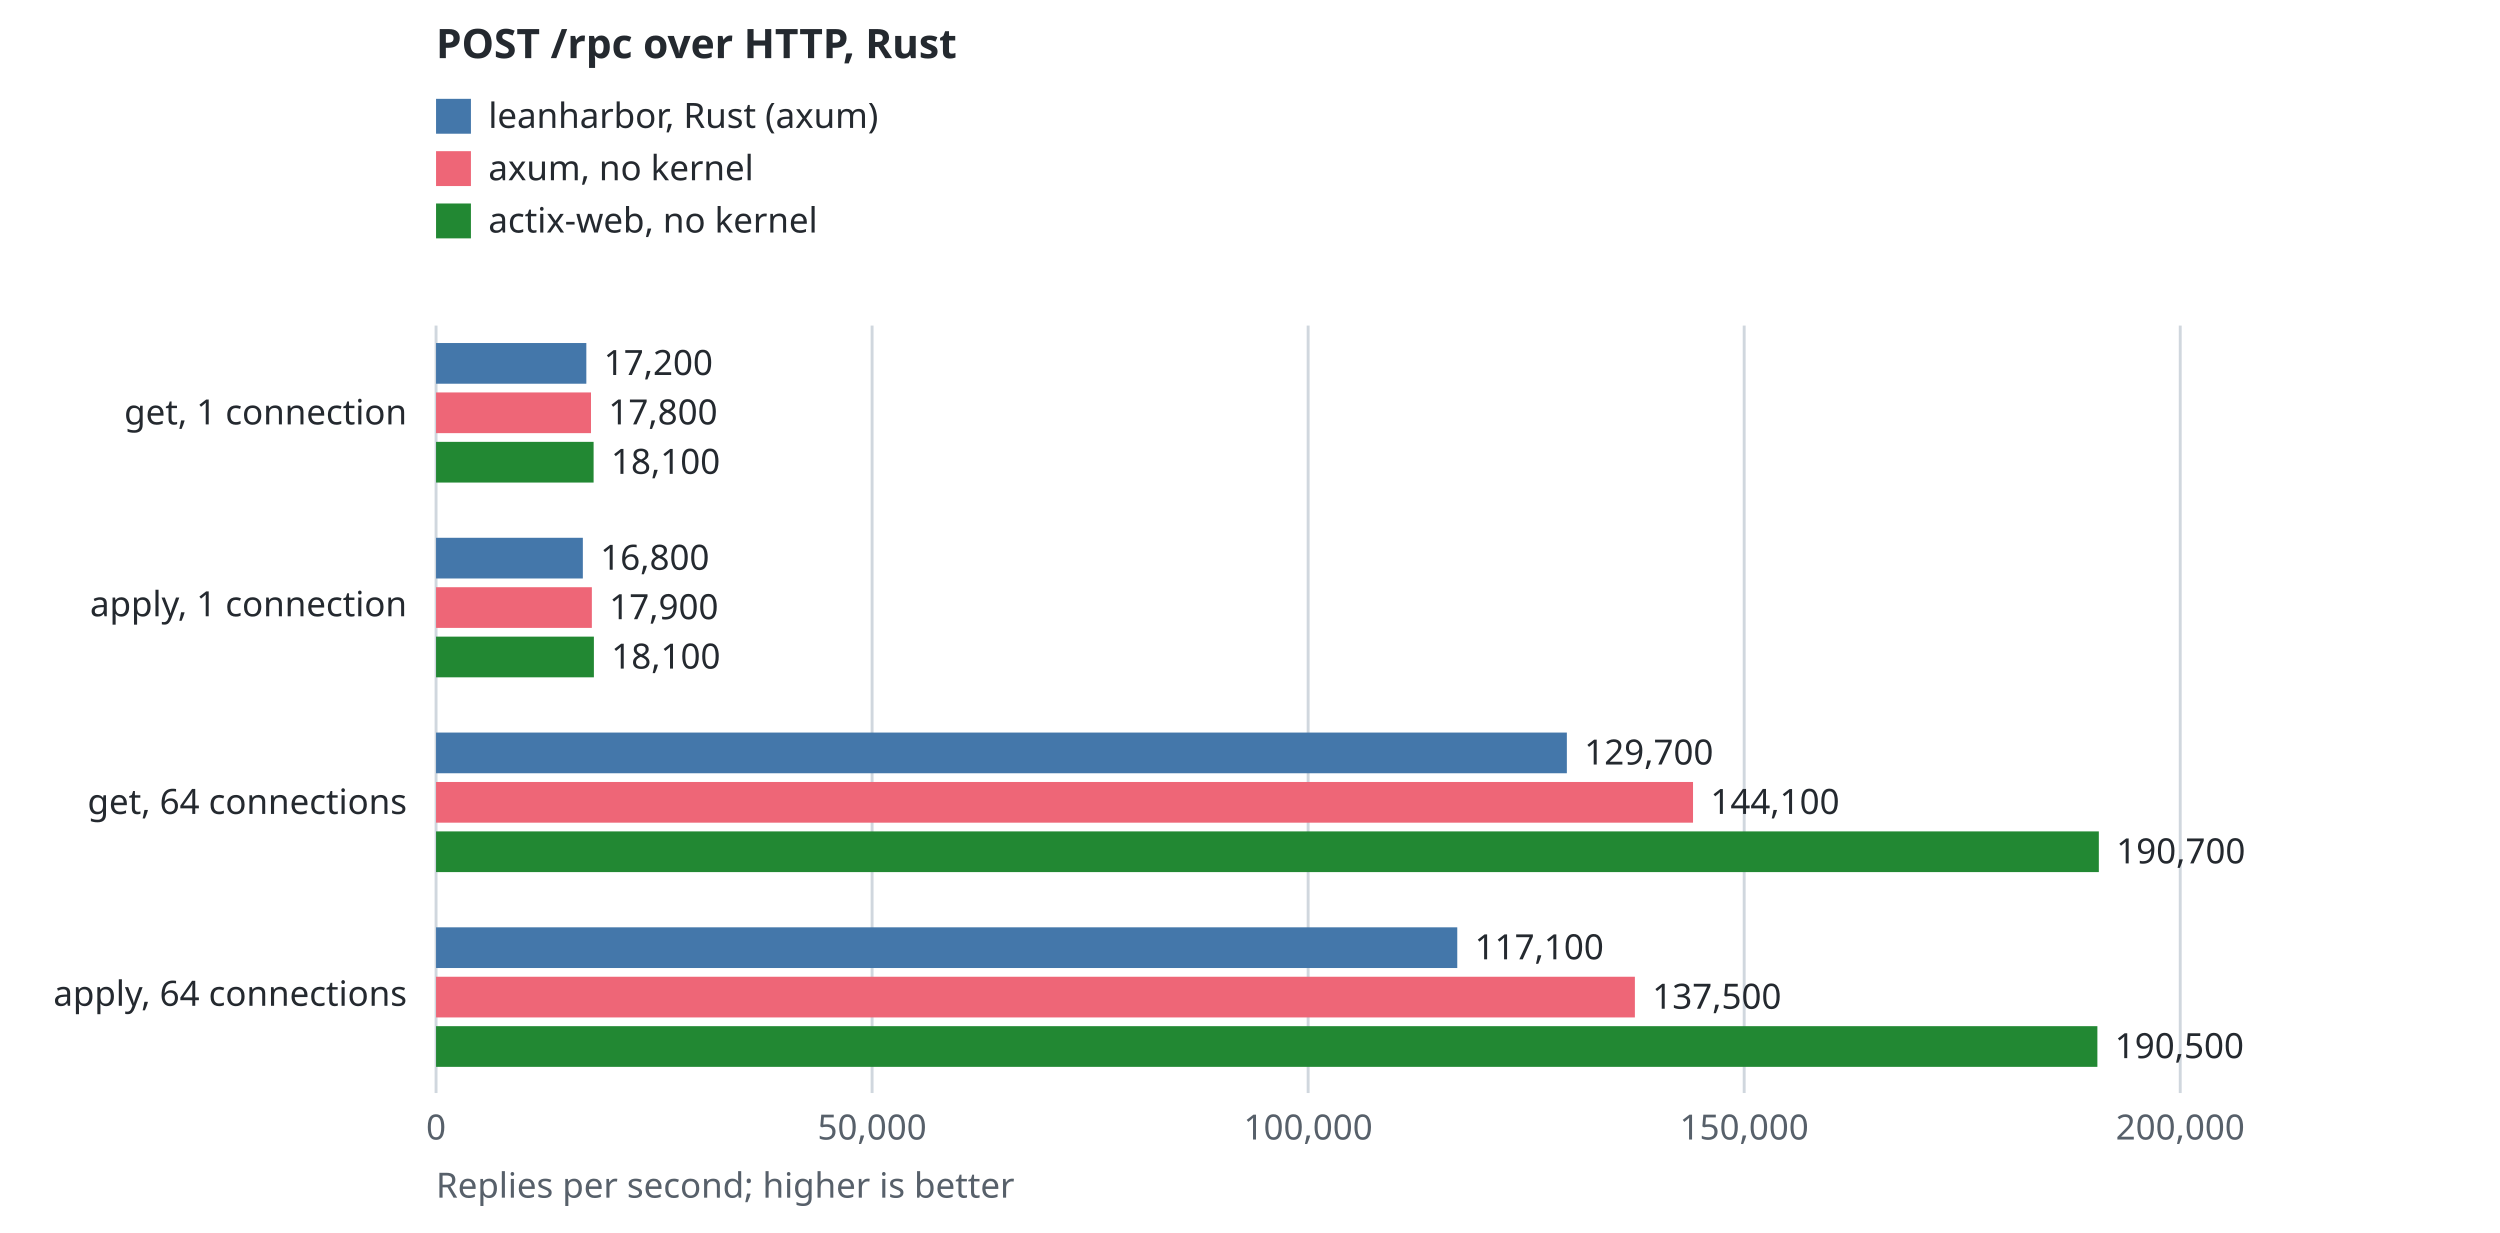
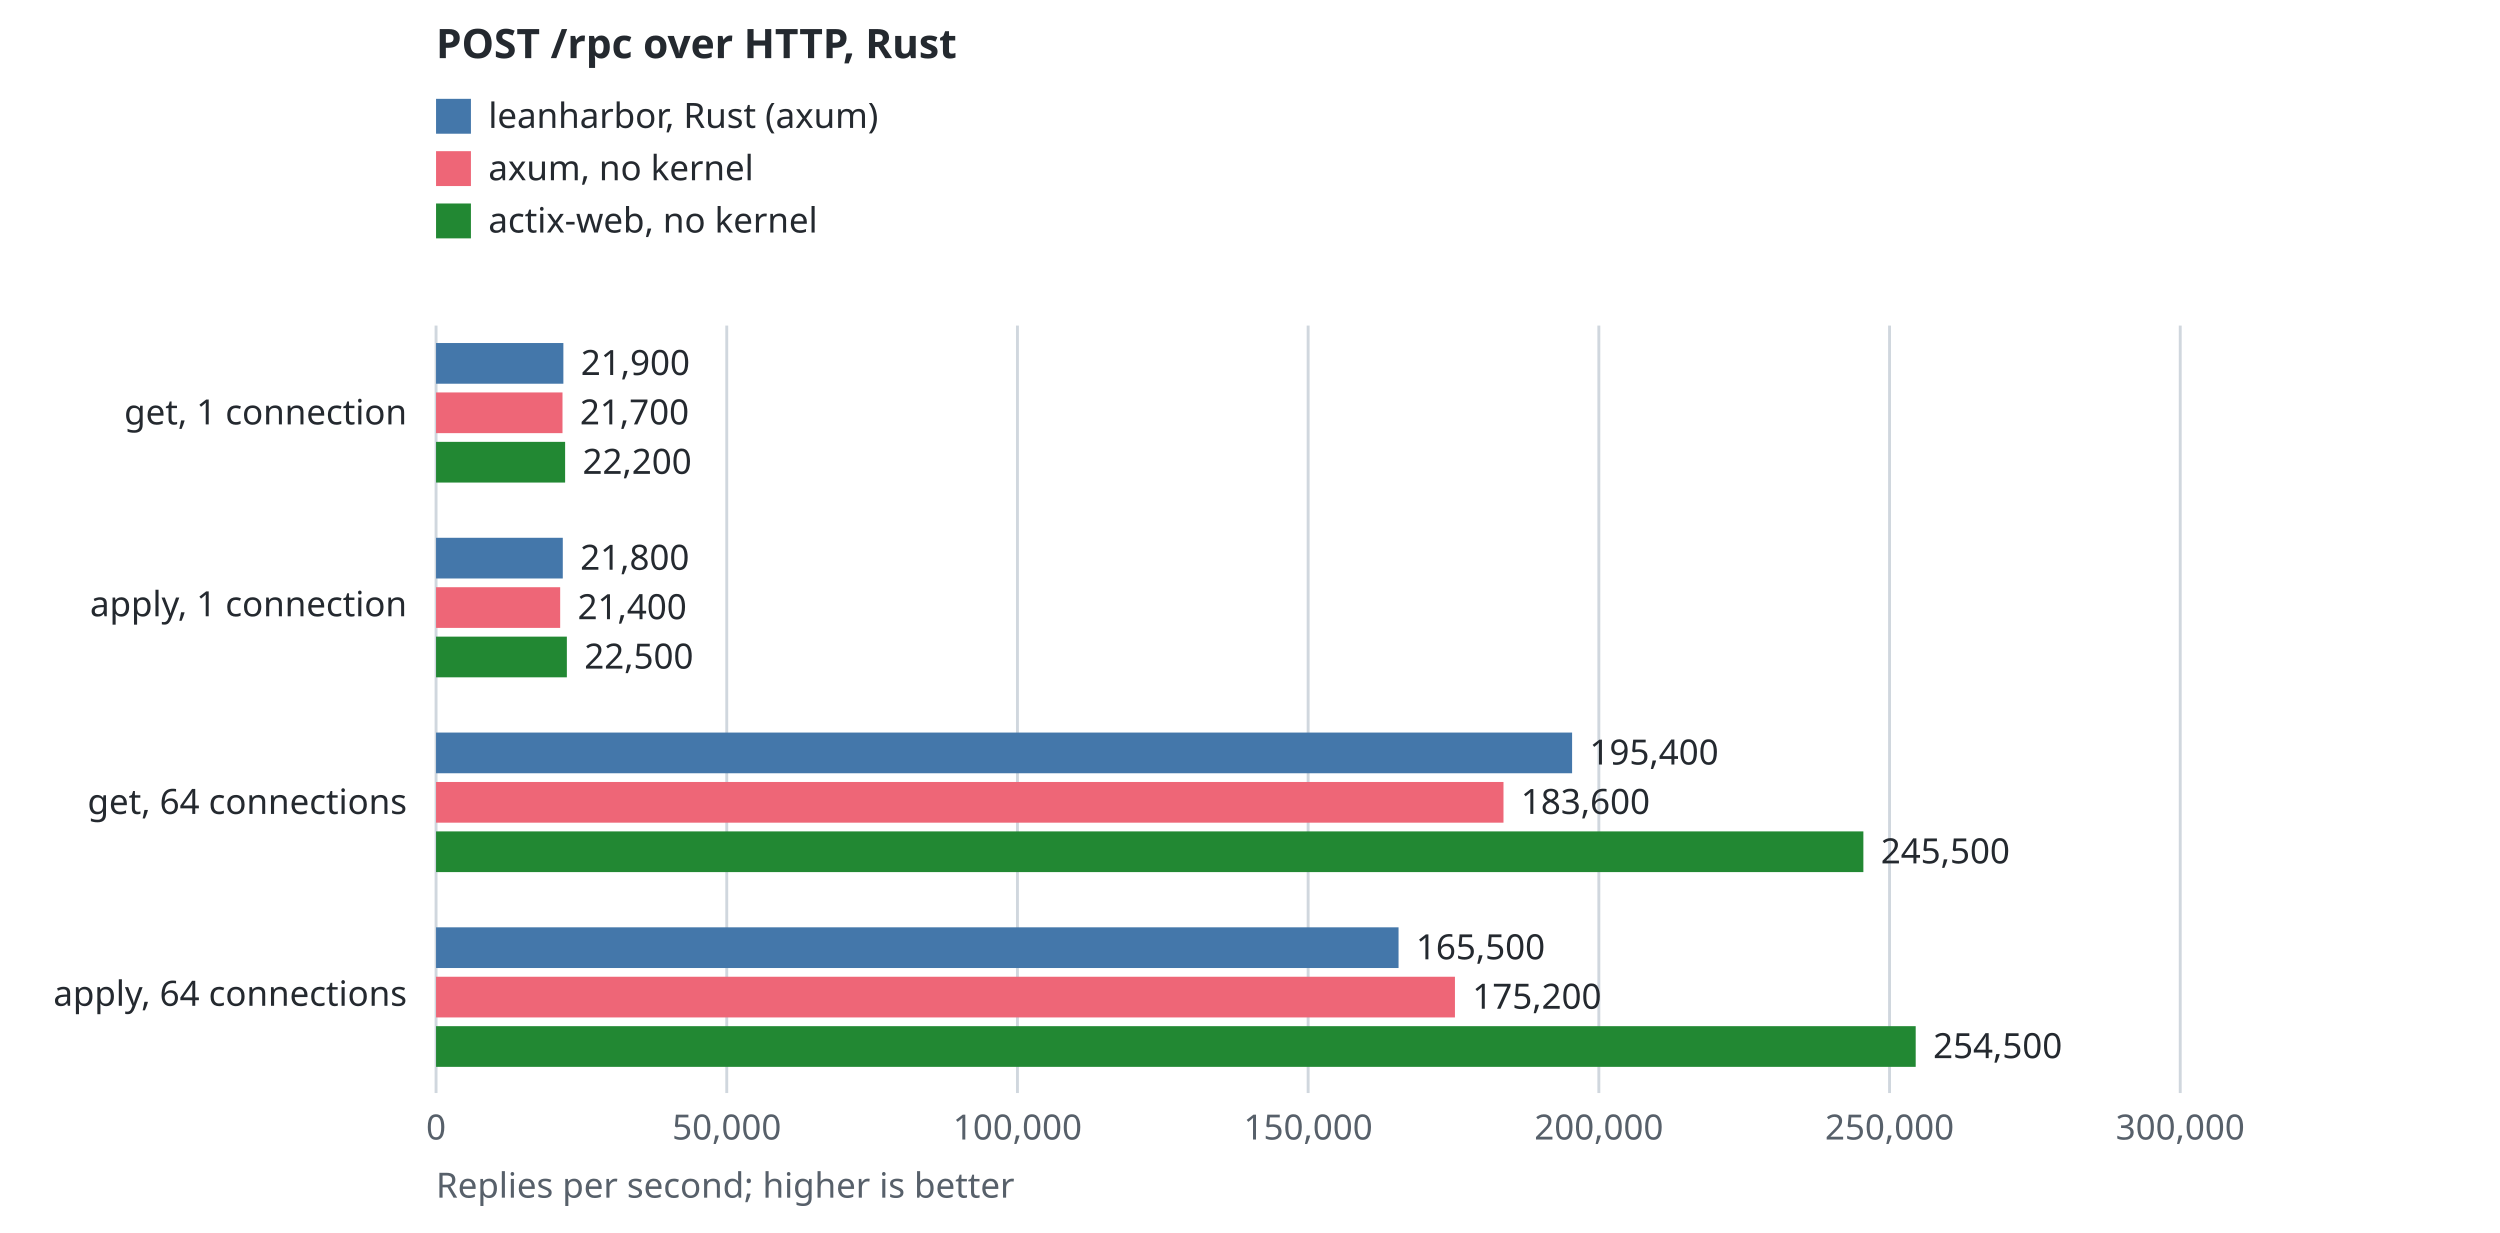
<svg xmlns="http://www.w3.org/2000/svg" viewBox="0 0 860 424" width="860" height="424" role="img">
  <style>text{font-family:system-ui,sans-serif;font-size:12px;fill:#24292f}.title{font-size:14px;font-weight:600}.grid{stroke:#d0d7de}.axis{fill:#57606a}@media(prefers-color-scheme:dark){text{fill:#e6edf3}.grid{stroke:#30363d}.axis{fill:#8b949e}}</style>
  <text class="title" x="150" y="20">POST /rpc over HTTP, Rust</text>
  <rect x="150" y="34" width="12" height="12" fill="#4477aa" />
  <text x="168" y="44">leanharbor, Rust (axum)</text>
  <rect x="150" y="52" width="12" height="12" fill="#ee6677" />
  <text x="168" y="62">axum, no kernel</text>
  <rect x="150" y="70" width="12" height="12" fill="#228833" />
  <text x="168" y="80">actix-web, no kernel</text>
  <line class="grid" x1="150.0" y1="112" x2="150.0" y2="376" />
  <text class="axis" x="150.0" y="392" text-anchor="middle">0</text>
-   <line class="grid" x1="300.0" y1="112" x2="300.0" y2="376" />
-   <text class="axis" x="300.0" y="392" text-anchor="middle">50,000</text>
+   <line class="grid" x1="250.0" y1="112" x2="250.0" y2="376" />
+   <text class="axis" x="250.0" y="392" text-anchor="middle">50,000</text>
+   <line class="grid" x1="350.0" y1="112" x2="350.0" y2="376" />
+   <text class="axis" x="350.0" y="392" text-anchor="middle">100,000</text>
  <line class="grid" x1="450.0" y1="112" x2="450.0" y2="376" />
-   <text class="axis" x="450.0" y="392" text-anchor="middle">100,000</text>
-   <line class="grid" x1="600.0" y1="112" x2="600.0" y2="376" />
-   <text class="axis" x="600.0" y="392" text-anchor="middle">150,000</text>
+   <text class="axis" x="450.0" y="392" text-anchor="middle">150,000</text>
+   <line class="grid" x1="550.0" y1="112" x2="550.0" y2="376" />
+   <text class="axis" x="550.0" y="392" text-anchor="middle">200,000</text>
+   <line class="grid" x1="650.0" y1="112" x2="650.0" y2="376" />
+   <text class="axis" x="650.0" y="392" text-anchor="middle">250,000</text>
  <line class="grid" x1="750.0" y1="112" x2="750.0" y2="376" />
-   <text class="axis" x="750.0" y="392" text-anchor="middle">200,000</text>
+   <text class="axis" x="750.0" y="392" text-anchor="middle">300,000</text>
  <text class="axis" x="150" y="412">Replies per second; higher is better</text>
-   <rect x="150" y="118" width="51.7" height="14" fill="#4477aa" />
-   <text x="207.7" y="129">17,200</text>
-   <rect x="150" y="135" width="53.3" height="14" fill="#ee6677" />
-   <text x="209.3" y="146">17,800</text>
-   <rect x="150" y="152" width="54.2" height="14" fill="#228833" />
-   <text x="210.2" y="163">18,100</text>
+   <rect x="150" y="118" width="43.8" height="14" fill="#4477aa" />
+   <text x="199.8" y="129">21,900</text>
+   <rect x="150" y="135" width="43.5" height="14" fill="#ee6677" />
+   <text x="199.5" y="146">21,700</text>
+   <rect x="150" y="152" width="44.4" height="14" fill="#228833" />
+   <text x="200.4" y="163">22,200</text>
  <text x="140" y="146" text-anchor="end">get, 1 connection</text>
-   <rect x="150" y="185" width="50.5" height="14" fill="#4477aa" />
-   <text x="206.5" y="196">16,800</text>
-   <rect x="150" y="202" width="53.6" height="14" fill="#ee6677" />
-   <text x="209.6" y="213">17,900</text>
-   <rect x="150" y="219" width="54.3" height="14" fill="#228833" />
-   <text x="210.3" y="230">18,100</text>
+   <rect x="150" y="185" width="43.6" height="14" fill="#4477aa" />
+   <text x="199.6" y="196">21,800</text>
+   <rect x="150" y="202" width="42.7" height="14" fill="#ee6677" />
+   <text x="198.7" y="213">21,400</text>
+   <rect x="150" y="219" width="45.0" height="14" fill="#228833" />
+   <text x="201.0" y="230">22,500</text>
  <text x="140" y="212" text-anchor="end">apply, 1 connection</text>
-   <rect x="150" y="252" width="389.0" height="14" fill="#4477aa" />
-   <text x="545.0" y="263">129,700</text>
-   <rect x="150" y="269" width="432.4" height="14" fill="#ee6677" />
-   <text x="588.4" y="280">144,100</text>
-   <rect x="150" y="286" width="572.0" height="14" fill="#228833" />
-   <text x="728.0" y="297">190,700</text>
+   <rect x="150" y="252" width="390.8" height="14" fill="#4477aa" />
+   <text x="546.8" y="263">195,400</text>
+   <rect x="150" y="269" width="367.2" height="14" fill="#ee6677" />
+   <text x="523.2" y="280">183,600</text>
+   <rect x="150" y="286" width="491.0" height="14" fill="#228833" />
+   <text x="647.0" y="297">245,500</text>
  <text x="140" y="280" text-anchor="end">get, 64 connections</text>
-   <rect x="150" y="319" width="351.3" height="14" fill="#4477aa" />
-   <text x="507.3" y="330">117,100</text>
-   <rect x="150" y="336" width="412.4" height="14" fill="#ee6677" />
-   <text x="568.4" y="347">137,500</text>
-   <rect x="150" y="353" width="571.5" height="14" fill="#228833" />
-   <text x="727.5" y="364">190,500</text>
+   <rect x="150" y="319" width="331.1" height="14" fill="#4477aa" />
+   <text x="487.1" y="330">165,500</text>
+   <rect x="150" y="336" width="350.5" height="14" fill="#ee6677" />
+   <text x="506.5" y="347">175,200</text>
+   <rect x="150" y="353" width="509.0" height="14" fill="#228833" />
+   <text x="665.0" y="364">254,500</text>
  <text x="140" y="346" text-anchor="end">apply, 64 connections</text>
</svg>
